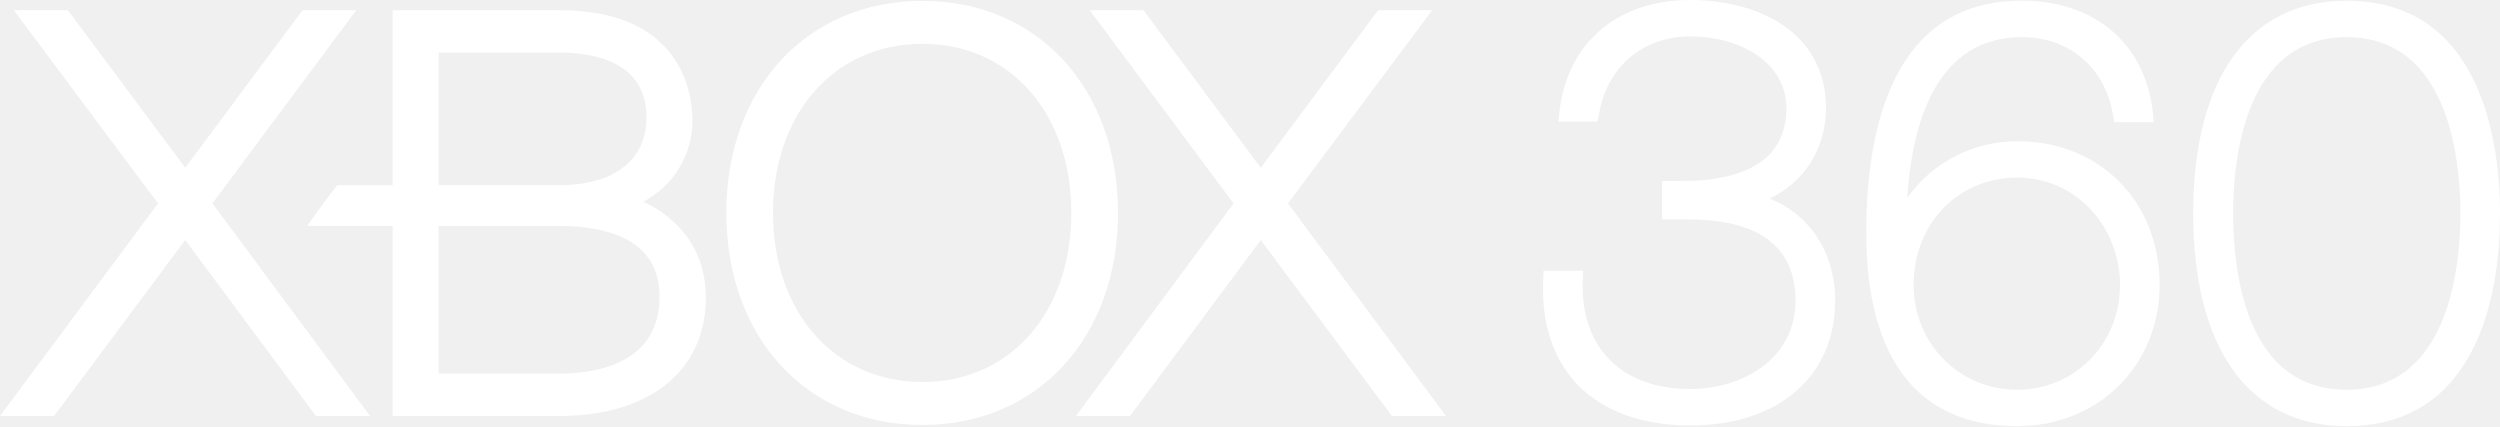
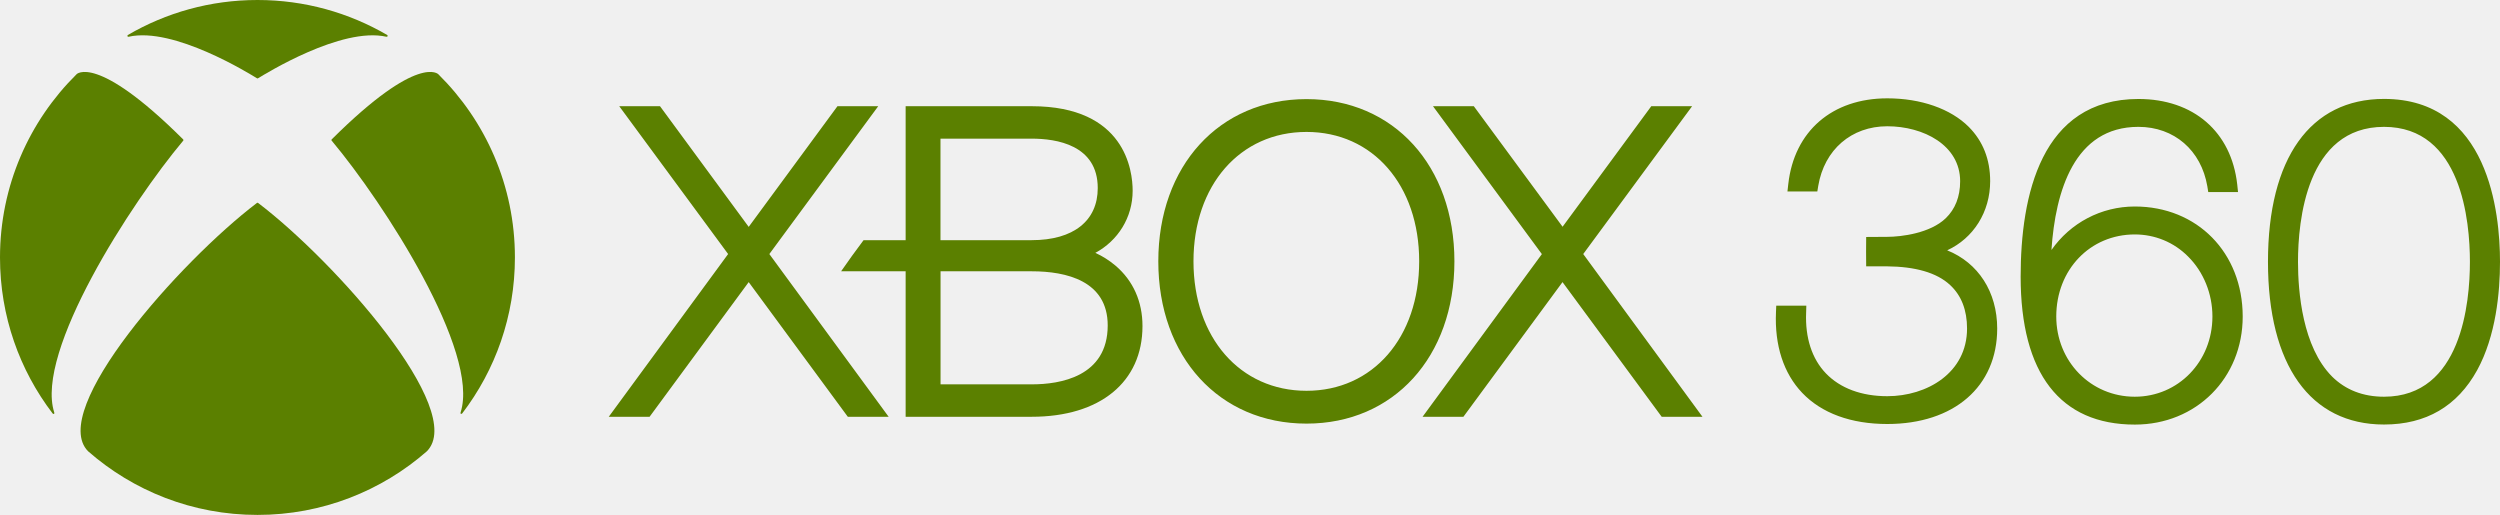
- <svg xmlns="http://www.w3.org/2000/svg" version="1.1" id="Ebene_1" viewBox="0 0 264 45">
-   <g transform="matrix(0.273268, 0, 0, 0.270137, 57.85169, 107.4878)" id="layer1-7">
-     <path d="m 695.103,-245.537 c -10.654,0 -19.67,-3.51 -26.499,-10.352 -15.162,-15.148 -17.347,-43.203 -17.347,-58.569 0,-20.748 4.235,-68.922 43.845,-68.922 39.611,0 43.98,48.174 43.98,68.922 0,20.705 -4.369,68.921 -43.979,68.921 l 0,0 z m 0,-152.076 c -37.699,-0.028 -59.281,30.309 -59.281,83.154 0,52.818 21.581,83.141 59.281,83.141 21.443,0 37.424,-9.343 47.532,-27.755 9.698,-17.565 11.746,-39.815 11.746,-55.386 0,-25.023 -5.873,-83.154 -59.278,-83.154" id="path6959" style="fill: rgb(255, 255, 255);" />
-     <path d="m 567.801,-245.537 c -22.398,0 -40.02,-18.042 -40.02,-41.031 0,-23.875 17.21,-41.905 40.02,-41.905 10.381,0 20.08,4.017 27.318,11.31 7.924,7.88 12.429,19.053 12.429,30.595 0,22.988 -17.483,41.031 -39.747,41.031 z m 0,-97.168 c -17.073,0 -32.916,8.387 -42.478,22.236 1.911,-30.144 11.61,-62.912 44.255,-62.912 18.302,0 32.233,11.924 35.239,30.377 l 0.546,2.882 h 15.162 l -0.273,-3.825 c -3.006,-26.92 -22.401,-43.693 -50.674,-43.693 -49.582,0 -60.1,49.349 -60.1,90.748 0,49.444 20.216,75.574 58.322,75.574 31.416,0 55.046,-23.753 55.046,-55.251 10e-4,-32.52 -23.082,-56.136 -55.045,-56.136" id="path6961" style="fill: rgb(255, 255, 255);" />
-     <path d="m 472.055,-320.306 c 13.385,-6.159 21.852,-19.545 21.852,-35.306 0,-11.146 -3.686,-20.462 -10.925,-27.755 -9.152,-9.234 -24.451,-14.533 -41.524,-14.533 -28.137,0 -47.532,16.732 -50.538,43.709 l -0.41,3.796 h 15.162 l 0.546,-2.855 c 3.006,-18.494 16.937,-30.432 35.239,-30.432 18.441,0 37.153,9.643 37.153,28.07 0,7.866 -2.46,14.259 -7.375,18.93 -7.787,7.581 -22.401,9.466 -29.915,9.466 -2.731,0 -6.692,0.068 -10.654,0.081 -0.137,3.852 -0.137,11.269 0,14.997 2.46,0 10.654,0.014 10.654,0.014 14.206,0.123 25.27,3.073 32.236,9.575 5.737,5.34 8.604,12.798 8.604,22.181 0,22.674 -20.487,34.543 -40.703,34.543 -13.248,0 -24.039,-4.029 -31.277,-11.582 -7.238,-7.458 -10.791,-18.235 -10.245,-31.074 l 0.137,-3.593 h -15.299 l -0.137,3.305 c -0.819,17.02 3.825,31.279 13.251,41.236 9.969,10.422 25.131,15.941 43.57,15.941 34.01,0 56.001,-19.136 56.001,-48.776 10e-4,-18.753 -9.697,-33.586 -25.403,-39.938" id="path6963" style="fill: rgb(255, 255, 255);" />
-     <path d="m 347.077,-235.28 -61.055,-83.112 55.728,-75.534 h -20.899 l -45.347,61.615 -45.347,-61.615 h -20.76 l 55.589,75.546 -60.917,83.1 h 20.896 l 50.538,-68.785 50.674,68.785 h 20.9" id="path6965" style="fill: rgb(255, 255, 255);" />
-     <path d="m -68.696,-235.28 -60.918,-83.112 55.591,-75.534 h -20.762 l -45.347,61.615 -45.347,-61.615 h -20.898 l 55.728,75.546 -61.054,83.1 h 20.898 l 50.674,-68.785 50.537,68.785 h 20.898" id="path6967" style="fill: rgb(255, 255, 255);" />
-     <path d="m 4.379,-251.848 c 0,0 -39.338,0 -46.577,0 v -57.721 c 7.239,0 46.577,0 46.577,0 17.756,0 38.791,4.848 38.791,27.604 0,26.17 -24.313,30.117 -38.791,30.117 z m -46.577,-125.51 c 7.239,0 46.577,0 46.577,0 12.566,0 33.737,3.169 33.737,25.228 0,16.69 -12.293,26.607 -33.737,26.607 0,0 -39.338,0 -46.577,0 v -51.835 z m 89.465,64.976 c -3.278,-2.855 -6.83,-5.013 -10.381,-6.625 11.473,-6.255 18.986,-18.029 18.986,-31.757 0,-10.121 -3.689,-43.162 -51.494,-43.162 h -64.333 v 68.43 c 0,0 -20.762,0 -21.444,0 -2.868,3.606 -9.152,12.32 -11.61,15.884 2.322,0 33.054,0 33.054,0 v 74.331 H 4.379 c 34.966,0 56.684,-17.742 56.684,-46.316 0,-12.483 -4.781,-23.11 -13.796,-30.785" id="path6969" style="fill: rgb(255, 255, 255);" />
-     <path d="m 144.791,-248.569 c -34.01,0 -57.778,-27.168 -57.778,-66.123 0,-38.914 23.767,-66.081 57.778,-66.081 33.873,0 57.504,27.167 57.504,66.081 0,38.955 -23.632,66.123 -57.504,66.123 z m 0,-148.99 c -44.663,0 -75.807,34.066 -75.807,82.868 0,48.83 31.143,82.909 75.807,82.909 44.39,0 75.534,-34.079 75.534,-82.909 -10e-4,-48.803 -31.144,-82.868 -75.534,-82.868" id="path6971" style="fill: rgb(255, 255, 255);" />
+ <svg xmlns="http://www.w3.org/2000/svg" version="1.1" id="Layer_1" x="0px" y="0px" viewBox="0 0 3839 790.7" style="enable-background:new 0 0 3839 790.7;" xml:space="preserve">
+   <style type="text/css">
+ 	.st0{fill:#FFFFFF;}
+ 	.st1{fill:#666666;}
+ 	.st2{fill:#5B8000;}
+ 	.st3{fill:#999999;}
+ 	.st4{clip-path:url(#SVGID_00000116936783918555293750000007469767993559255974_);}
+ 	.st5{clip-path:url(#SVGID_00000158740534648164909140000001295847137466387621_);}
+ 	.st6{clip-path:url(#SVGID_00000155842778396752356890000010572617078912532369_);}
+ 	.st7{clip-path:url(#SVGID_00000155144553101945258850000012559315686549043378_);}
+ 	.st8{fill:url(#SVGID_00000010292549517162298780000013377369793622022845_);}
+ 	.st9{fill:url(#SVGID_00000036231710623331604260000005869396906459459469_);}
+ 	.st10{fill:url(#SVGID_00000083797390130019649950000016993630063187283634_);}
+ 	.st11{fill:url(#SVGID_00000071546227830214281760000007375249739212027046_);}
+ 	.st12{opacity:0.8;fill:url(#SVGID_00000139976072570819599400000014907709301721782916_);}
+ 	.st13{opacity:0.55;fill:url(#SVGID_00000020388828007938614210000003075296111492721296_);}
+ 	.st14{fill:url(#SVGID_00000036240156864560620200000006081263453251876748_);}
+ 	.st15{fill:url(#SVGID_00000067220738065300702300000002508356615530431876_);}
+ 	.st16{clip-path:url(#SVGID_00000040539322555364225810000013668476463417864856_);}
+ 	.st17{fill:url(#SVGID_00000069400412844419943700000011381320808495491247_);}
+ 	.st18{fill:url(#SVGID_00000150820882399001585030000002818148137064195495_);}
+ 	.st19{fill:url(#SVGID_00000093896032315545902600000017490705668257020565_);}
+ 	.st20{opacity:0.8;fill:url(#SVGID_00000122701113884174718220000005988537363528600704_);}
+ 	.st21{opacity:0.55;fill:url(#SVGID_00000173142782469316259970000016849888242107634586_);}
+ 	.st22{fill:url(#SVGID_00000129187186500082503560000000922680786672071817_);}
+ 	.st23{fill:url(#SVGID_00000057119313518697747600000017593682247445280701_);}
+ 	.st24{clip-path:url(#SVGID_00000101816359812842285540000015732616889665004441_);}
+ 	.st25{fill:#BFBDBE;}
+ 	.st26{fill:url(#SVGID_00000049911932759493640890000006240449924929436088_);}
+ 	.st27{fill:url(#SVGID_00000134220466912409252970000001112239715534358671_);}
+ 	.st28{opacity:0.8;fill:url(#SVGID_00000140698251357615779220000009557682369471754654_);}
+ 	.st29{opacity:0.55;fill:url(#SVGID_00000142153463038138063270000009067320057240581771_);}
+ 	.st30{fill:url(#SVGID_00000036973502282975893160000012567794615475651214_);}
+ 	.st31{fill:url(#SVGID_00000080198947375386675350000005529994955410116778_);}
+ 	.st32{clip-path:url(#SVGID_00000090256341839794483940000004767460189889961361_);}
+ 	.st33{clip-path:url(#SVGID_00000134962319792858629060000012164386051026153399_);}
+ 	.st34{fill:url(#SVGID_00000078743987372971775520000010702288087983658643_);}
+ 	.st35{fill:url(#SVGID_00000142168026558616452050000016146205114568647313_);}
+ 	.st36{fill:url(#SVGID_00000062885077398604381360000005621743981034078885_);}
+ 	.st37{opacity:0.8;fill:url(#SVGID_00000149368303877338138860000012849009508891704977_);}
+ 	.st38{opacity:0.55;fill:url(#SVGID_00000005983553496142048750000010640488831535781803_);}
+ 	.st39{fill:url(#SVGID_00000011001271228307392950000016236184763238329529_);}
+ 	.st40{fill:url(#SVGID_00000176002769669134528240000017120841940449353365_);}
+ 	.st41{clip-path:url(#SVGID_00000007404035481829726280000012194682281490223029_);}
+ 	.st42{clip-path:url(#SVGID_00000129924204718347789120000013857945008612493959_);}
+ 	.st43{opacity:0.5;fill:url(#SVGID_00000041255728038578157030000017801029453341060490_);}
+ 	.st44{opacity:0.5;fill:url(#SVGID_00000072998297353307880780000003427654193123052707_);}
+ 	.st45{opacity:0.5;fill:url(#SVGID_00000177454978995441807530000017717080464331832200_);}
+ 	.st46{clip-path:url(#SVGID_00000068651208963413037180000008343835353743787189_);}
+ 	.st47{opacity:0.5;fill:url(#SVGID_00000118381279568474213600000001854946862919699329_);}
+ 	.st48{clip-path:url(#SVGID_00000135668409699139954380000008492640851960668316_);}
+ 	.st49{clip-path:url(#SVGID_00000016759269871158597700000006306697208360290701_);}
+ 	.st50{clip-path:url(#SVGID_00000106855417885667242520000011089618293728599175_);}
+ 	.st51{clip-path:url(#SVGID_00000085230015562224633710000015436784607507745456_);}
+ 	.st52{fill:url(#SVGID_00000178194653221854520770000010148760915726819219_);}
+ 	.st53{fill:url(#SVGID_00000013162311001772068310000004902833989218557314_);}
+ 	.st54{fill:url(#SVGID_00000032613153920580627630000011352194114006113711_);}
+ 	.st55{fill:url(#SVGID_00000047763188103070923870000009595432510233364666_);}
+ 	.st56{opacity:0.8;fill:url(#SVGID_00000148645963669847124910000017072502973787078814_);}
+ 	.st57{opacity:0.55;fill:url(#SVGID_00000101094263498537051600000014138221375547412358_);}
+ 	.st58{fill:url(#SVGID_00000095315656870443474850000012180467342437196438_);}
+ 	.st59{fill:url(#SVGID_00000159429316801266379440000002294363133212291230_);}
+ 	.st60{clip-path:url(#SVGID_00000150087786589247467770000011392681847654414739_);}
+ 	.st61{fill:url(#SVGID_00000131328426440563200240000011694553827474883222_);}
+ 	.st62{fill:url(#SVGID_00000025420536956556976500000016819937580459858321_);}
+ 	.st63{fill:url(#SVGID_00000064321203985993779410000005545467103104882331_);}
+ 	.st64{opacity:0.8;fill:url(#SVGID_00000015352158939272109590000016273119411202081967_);}
+ 	.st65{opacity:0.55;fill:url(#SVGID_00000021101158477917598240000000627391570033336255_);}
+ 	.st66{fill:url(#SVGID_00000183232461691121441580000001046752565799712649_);}
+ 	.st67{fill:url(#SVGID_00000003099203320768906680000010646111362605277357_);}
+ 	.st68{clip-path:url(#SVGID_00000076561835877998846960000011402132618634769325_);}
+ 	.st69{fill:url(#SVGID_00000150817945971739035430000007044431036206264733_);}
+ 	.st70{fill:url(#SVGID_00000007391137620575921190000010795756530481703574_);}
+ 	.st71{opacity:0.8;fill:url(#SVGID_00000099638381137515200560000013584445996416364433_);}
+ 	.st72{opacity:0.55;fill:url(#SVGID_00000120548205482017972230000002960479390994068364_);}
+ 	.st73{fill:url(#SVGID_00000169529297123501752530000001827790950952863122_);}
+ 	.st74{fill:url(#SVGID_00000042709919437991133180000015338200966945736369_);}
+ 	.st75{clip-path:url(#SVGID_00000183950060981909101950000014221256695177617067_);}
+ 	.st76{clip-path:url(#SVGID_00000057120744196707087970000012392617450399533700_);}
+ 	.st77{clip-path:url(#SVGID_00000157303899002733466640000015399597897894427063_);}
+ 	.st78{clip-path:url(#SVGID_00000036932503163203648990000016011280510529313448_);}
+ 	.st79{clip-path:url(#SVGID_00000057830163329268315310000005087222767786817411_);}
+ 	.st80{fill:url(#SVGID_00000003809162164806743160000012714894924322133889_);}
+ 	.st81{fill:url(#SVGID_00000141451055723967978550000013845159567332142769_);}
+ 	.st82{fill:url(#SVGID_00000056408563687139679960000012628171087518621090_);}
+ 	.st83{fill:url(#SVGID_00000177471385576139530050000015560517711674009503_);}
+ 	.st84{opacity:0.8;fill:url(#SVGID_00000124873107969691844060000011284801181780778936_);}
+ 	.st85{opacity:0.55;fill:url(#SVGID_00000137124147100894737580000014559738347691752893_);}
+ 	.st86{fill:url(#SVGID_00000085242973802111070200000002237040996692308669_);}
+ 	.st87{fill:url(#SVGID_00000098899964120334019590000009193444991896154799_);}
+ 	.st88{clip-path:url(#SVGID_00000057840470307519953610000000034798729358450833_);}
+ 	.st89{fill:url(#SVGID_00000158006162043622190240000007644279765534771109_);}
+ 	.st90{fill:url(#SVGID_00000134947079877877133260000009332767779322859671_);}
+ 	.st91{fill:url(#SVGID_00000031185766654008222270000004586653168630461356_);}
+ 	.st92{opacity:0.8;fill:url(#SVGID_00000022526576154737631350000007162282661988700594_);}
+ 	.st93{opacity:0.55;fill:url(#SVGID_00000127737045960989813140000014515283786322823819_);}
+ 	.st94{fill:url(#SVGID_00000152985458504375317470000005590153622121142435_);}
+ 	.st95{fill:url(#SVGID_00000116205044758928417170000011819158513091113345_);}
+ 	.st96{clip-path:url(#SVGID_00000042004448277783542100000011941666492006226069_);}
+ 	.st97{fill:url(#SVGID_00000114768226173243903660000001683156435584240785_);}
+ 	.st98{fill:url(#SVGID_00000018937000335540022780000012676131677270427318_);}
+ 	.st99{opacity:0.8;fill:url(#SVGID_00000026856270168027361250000018212645450605727405_);}
+ 	.st100{opacity:0.55;fill:url(#SVGID_00000139255709901624971830000014129664296553917858_);}
+ 	.st101{fill:url(#SVGID_00000072259448570895516300000011548842194258753718_);}
+ 	.st102{fill:url(#SVGID_00000054237210800003764220000001850947912984438968_);}
+ 	.st103{clip-path:url(#SVGID_00000061468896121099905750000005594066800896378018_);}
+ 	.st104{clip-path:url(#SVGID_00000113313807160028400700000001721218963280401584_);}
+ 	.st105{fill:url(#SVGID_00000045604004885239969240000006576240832466179738_);}
+ 	.st106{fill:url(#SVGID_00000090255215485557273480000000931400736113114545_);}
+ 	.st107{fill:url(#SVGID_00000069385385895207637440000001507111524210314402_);}
+ 	.st108{opacity:0.8;fill:url(#SVGID_00000144330620765285905890000008602834579046853767_);}
+ 	.st109{opacity:0.55;fill:url(#SVGID_00000099629018036278859340000000653572724619238793_);}
+ 	.st110{fill:url(#SVGID_00000065051784446084755450000018156599181199387782_);}
+ 	.st111{fill:url(#SVGID_00000026155897392870420500000014333312585948271496_);}
+ 	.st112{clip-path:url(#SVGID_00000034798748419867977370000009892896875291891374_);}
+ 	.st113{clip-path:url(#SVGID_00000041292312560003772870000015029777320771904685_);}
+ 	.st114{opacity:0.5;fill:url(#SVGID_00000070803276923873632020000007446841990270517171_);}
+ 	.st115{opacity:0.5;fill:url(#SVGID_00000002342026837621636880000001917485599823705472_);}
+ 	.st116{opacity:0.5;fill:url(#SVGID_00000036940386015251520400000002376730868508778649_);}
+ 	.st117{clip-path:url(#SVGID_00000051353632734183503050000013672839173013426612_);}
+ 	.st118{opacity:0.5;fill:url(#SVGID_00000002358578229125154230000014866425501304673183_);}
+ 	.st119{clip-path:url(#SVGID_00000099635098058869241590000004822549567342441105_);}
+ 	.st120{clip-path:url(#SVGID_00000093168876972140761490000005807615533367449245_);}
+ 	.st121{clip-path:url(#SVGID_00000036949996485530839640000010141628028239255976_);}
+ 	.st122{clip-path:url(#SVGID_00000126302940712844822240000017614237738718426278_);}
+ 	.st123{fill:url(#SVGID_00000057112496841886013800000004195521125999568554_);}
+ 	.st124{fill:url(#SVGID_00000090278772992734942070000006801590952641113242_);}
+ 	.st125{fill:url(#SVGID_00000031198293672836328830000012278078160203467959_);}
+ 	.st126{fill:url(#SVGID_00000072966107591756489440000018009075871020142235_);}
+ 	.st127{opacity:0.8;fill:url(#SVGID_00000162339836511765441000000002386075822253384329_);}
+ 	.st128{opacity:0.55;fill:url(#SVGID_00000131345225278491974000000011552783519622267321_);}
+ 	.st129{fill:url(#SVGID_00000036948370959557329610000013772979812736568486_);}
+ 	.st130{fill:url(#SVGID_00000168106311239672872670000010038868394726045117_);}
+ 	.st131{clip-path:url(#SVGID_00000119099659743943287100000003720650806449316013_);}
+ 	.st132{fill:url(#SVGID_00000003065727789366524270000016633110604183846278_);}
+ 	.st133{fill:url(#SVGID_00000132086332849069277650000007526530558024454814_);}
+ 	.st134{fill:url(#SVGID_00000062157000306046819180000005156995132083925906_);}
+ 	.st135{opacity:0.8;fill:url(#SVGID_00000078726135815038840990000017872928536190194617_);}
+ 	.st136{opacity:0.55;fill:url(#SVGID_00000137103402768438035350000016001364530453667482_);}
+ 	.st137{fill:url(#SVGID_00000086666314139859450690000012407640080326764474_);}
+ 	.st138{fill:url(#SVGID_00000054968171191225937160000009092525952926277011_);}
+ 	.st139{clip-path:url(#SVGID_00000023242618342471974460000015680593381603094970_);}
+ 	.st140{fill:url(#SVGID_00000119813551556052231640000007838365647365671596_);}
+ 	.st141{fill:url(#SVGID_00000029739379124246424990000008810376464220722855_);}
+ 	.st142{opacity:0.8;fill:url(#SVGID_00000033329197923852075260000000454729088034798467_);}
+ 	.st143{opacity:0.55;fill:url(#SVGID_00000140701430040543691370000017663806799717031057_);}
+ 	.st144{fill:url(#SVGID_00000114782142379666389470000014254234469512225154_);}
+ 	.st145{fill:url(#SVGID_00000112632314095804040010000010231495088979309208_);}
+ 	.st146{clip-path:url(#SVGID_00000132768246559449515460000006223082410507254686_);}
+ 	.st147{clip-path:url(#SVGID_00000124875937587758720750000012554846703926856607_);}
+ 	.st148{fill:url(#SVGID_00000040535494224943700640000003068533406835400856_);}
+ 	.st149{fill:url(#SVGID_00000032651022993604532690000005715308548821962641_);}
+ 	.st150{fill:url(#SVGID_00000179612844593605094480000015759273307897751434_);}
+ 	.st151{opacity:0.8;fill:url(#SVGID_00000140711033173050650280000000870167502999700122_);}
+ 	.st152{opacity:0.55;fill:url(#SVGID_00000092432808271449871630000011343029579094777263_);}
+ 	.st153{fill:url(#SVGID_00000035489905088623973450000007507032702061640847_);}
+ 	.st154{fill:url(#SVGID_00000165949500959830667480000008234552723145638586_);}
+ 	.st155{clip-path:url(#SVGID_00000058578898747491943980000003368276319902224545_);}
+ 	.st156{clip-path:url(#SVGID_00000182486943312598648010000009796096405179728004_);}
+ 	.st157{opacity:0.5;fill:url(#SVGID_00000013886416532261489280000011424716289084092083_);}
+ 	.st158{opacity:0.5;fill:url(#SVGID_00000049903412914695349490000010498772595391870628_);}
+ 	.st159{opacity:0.5;fill:url(#SVGID_00000111169672788498502080000011343344332890416267_);}
+ 	.st160{clip-path:url(#SVGID_00000099625272862552615820000018177511430231653308_);}
+ 	.st161{opacity:0.5;fill:url(#SVGID_00000088131768966626574290000012032157430044488606_);}
+ 	.st162{clip-path:url(#SVGID_00000153701878551876932960000007837190477616574600_);}
+ 	.st163{fill:url(#SVGID_00000105407134495153463940000006144570473574124981_);}
+ 	.st164{fill:url(#SVGID_00000040557553447062077990000003231211450321134007_);}
+ 	.st165{fill:url(#SVGID_00000094610194816125460100000000933022961513273012_);}
+ 	.st166{opacity:0.8;fill:url(#SVGID_00000117644243036362007140000009133000296335978671_);}
+ 	.st167{opacity:0.55;fill:url(#SVGID_00000118383670127868815400000016405390337328871079_);}
+ 	.st168{fill:url(#SVGID_00000154386101158569137170000016798424068277512576_);}
+ 	.st169{fill:url(#SVGID_00000134953476779167071310000000597168918971184263_);}
+ 	.st170{clip-path:url(#SVGID_00000054236012261286668700000007504942038173919421_);}
+ 	.st171{clip-path:url(#SVGID_00000068648032108102249200000012093060860740307841_);}
+ 	.st172{opacity:0.5;fill:url(#SVGID_00000046323686379240725850000008826286650127661244_);}
+ 	.st173{opacity:0.5;fill:url(#SVGID_00000001664415526818296470000011227188206175633548_);}
+ 	.st174{opacity:0.5;fill:url(#SVGID_00000079470403591049530170000003524734392490627515_);}
+ 	.st175{clip-path:url(#SVGID_00000122691219135280973290000000276769374408621478_);}
+ 	.st176{opacity:0.5;fill:url(#SVGID_00000110446410661677272880000014208869792500506002_);}
+ 	.st177{fill:#9DA0A3;}
+ 	.st178{fill:#107C10;}
+ 	.st179{opacity:0.49;}
+ 	.st180{clip-path:url(#SVGID_00000078018381154524499510000018076933478596286360_);}
+ 	.st181{clip-path:url(#SVGID_00000072995060720077869630000009679947625423038625_);}
+ 	.st182{fill:url(#SVGID_00000069358608158268653760000000135448547127824292_);}
+ 	.st183{opacity:0.15;fill:#FFFFFF;}
+ 	.st184{opacity:7.000000e-02;fill:#FFFFFF;}
+ 	.st185{clip-path:url(#SVGID_00000001645998920465145500000002501467456834720653_);}
+ 	.st186{fill:url(#SVGID_00000140705418781306602200000002212125100563969696_);}
+ 	.st187{clip-path:url(#SVGID_00000092429006134292841950000008618241210049530038_);}
+ 	.st188{fill:url(#SVGID_00000111176468199304223740000001525665852802451328_);}
+ 	.st189{opacity:7.000000e-02;fill:url(#SVGID_00000134221093714847550520000007314372534682804920_);}
+ 	.st190{clip-path:url(#SVGID_00000023246388595363816300000015412945665440000656_);}
+ 	.st191{fill:url(#SVGID_00000000926317889482298340000008873479745467291069_);}
+ 	.st192{fill:url(#SVGID_00000164515508944821701340000001262655799613418431_);}
+ 	.st193{fill:url(#SVGID_00000057837439514880674580000004920004195689788558_);}
+ 	.st194{fill:url(#SVGID_00000122722866922629867320000012970355642301654445_);}
+ 	.st195{fill:url(#SVGID_00000084511500700646425410000018320712484470881678_);}
+ 	.st196{fill:url(#SVGID_00000005973489201754534950000016361937817207380628_);}
+ 	.st197{fill:url(#SVGID_00000101814502878768468240000004556285684312153231_);}
+ 	.st198{fill:url(#SVGID_00000110450812542666857060000006600968587896651694_);}
+ 	.st199{clip-path:url(#SVGID_00000165221564088780288550000002029028468404559803_);}
+ 	.st200{clip-path:url(#SVGID_00000033359389139598409470000009738305751546482319_);}
+ 	.st201{fill:url(#SVGID_00000147178484632317302720000004138957778948186535_);}
+ 	.st202{clip-path:url(#SVGID_00000072244423338221732780000005259798814507892924_);}
+ 	.st203{fill:url(#SVGID_00000165943395460085336520000002530248066252990848_);}
+ 	.st204{clip-path:url(#SVGID_00000017491939672469041790000001915170550188903828_);}
+ 	.st205{fill:url(#SVGID_00000055697973795640559730000010158100167775643010_);}
+ 	.st206{opacity:7.000000e-02;fill:url(#SVGID_00000036971418207743053650000016940984245055143595_);}
+ 	.st207{clip-path:url(#SVGID_00000027602392829443704190000001202149199515662238_);}
+ 	.st208{fill:url(#SVGID_00000088097090739624445650000018279727374007963044_);}
+ 	.st209{fill:url(#SVGID_00000054245911430200764640000001306899183298362811_);}
+ 	.st210{fill:url(#SVGID_00000142896027599948911730000000973493469245087421_);}
+ 	.st211{fill:url(#SVGID_00000049199357648690220450000018440991971871676088_);}
+ 	.st212{fill:url(#SVGID_00000150811118801147181730000006999067454905583774_);}
+ 	.st213{fill:url(#SVGID_00000114784014309322987430000012603711664264672441_);}
+ 	.st214{fill:url(#SVGID_00000073679570883925250000000008972797959163209909_);}
+ 	.st215{fill:url(#SVGID_00000040538126994965933050000008293844121882298253_);}
+ 	.st216{clip-path:url(#SVGID_00000029026150696311030530000007292036025988488072_);}
+ 	.st217{clip-path:url(#SVGID_00000065788948063208974960000005351455060344796326_);}
+ 	.st218{fill:url(#SVGID_00000112630033393689207430000012669848990023085499_);}
+ 	.st219{clip-path:url(#SVGID_00000002345720288083070290000006183894083479604137_);}
+ 	.st220{fill:url(#SVGID_00000026158545459881301730000011764772156302000807_);}
+ 	.st221{clip-path:url(#SVGID_00000078736496415392903290000005045244596913134500_);}
+ 	.st222{fill:url(#SVGID_00000144299643156313450320000015329817907331295385_);}
+ 	.st223{opacity:7.000000e-02;fill:url(#SVGID_00000061440666512545240730000013052388745934027144_);}
+ 	.st224{clip-path:url(#SVGID_00000065071280627422512660000003446178943775899578_);}
+ 	.st225{fill:url(#SVGID_00000133520769777846871470000011229856877206757815_);}
+ 	.st226{fill:url(#SVGID_00000083067993648122447030000005700418886940234638_);}
+ 	.st227{fill:url(#SVGID_00000121969135925480210040000012818647407017853865_);}
+ 	.st228{fill:url(#SVGID_00000126296576746353094030000009705574668692100004_);}
+ 	.st229{fill:url(#SVGID_00000011020855464008935420000003804431840243144863_);}
+ 	.st230{fill:url(#SVGID_00000044150879009265572230000013043678912328990083_);}
+ 	.st231{fill:url(#SVGID_00000075843879342301602580000018385224346903061640_);}
+ 	.st232{fill:url(#SVGID_00000001622143232993498560000002565739937859088539_);}
+ 	.st233{clip-path:url(#SVGID_00000142173110663425500070000001965037227717121193_);}
+ 	.st234{clip-path:url(#SVGID_00000085243402515984210030000013133161705383385731_);}
+ 	.st235{fill:url(#SVGID_00000133499328329960032730000001216106085451752846_);}
+ 	.st236{clip-path:url(#SVGID_00000098202847618227867990000003468360645697629089_);}
+ 	.st237{fill:url(#SVGID_00000173142815913817761000000001422564006664603792_);}
+ 	.st238{clip-path:url(#SVGID_00000056389529223490138200000002984149826180120240_);}
+ 	.st239{fill:url(#SVGID_00000039112208714024311130000006147372210463657099_);}
+ 	.st240{opacity:7.000000e-02;fill:url(#SVGID_00000039111014240980551570000004270350121711701148_);}
+ 	.st241{clip-path:url(#SVGID_00000151506302821929540850000006862367099011270298_);}
+ 	.st242{fill:url(#SVGID_00000104700707698479021980000005477482173964106931_);}
+ 	.st243{fill:url(#SVGID_00000057838189485375581810000016864863682942625165_);}
+ 	.st244{fill:url(#SVGID_00000125572421142210207220000009431974986472499344_);}
+ 	.st245{fill:url(#SVGID_00000048490852953098234350000010874403515964104373_);}
+ 	.st246{fill:url(#SVGID_00000089565106104342538740000012065371743325706157_);}
+ 	.st247{fill:url(#SVGID_00000035533103090249817850000005763981352530214274_);}
+ 	.st248{fill:url(#SVGID_00000137834254369387492560000012152748826775379616_);}
+ 	.st249{fill:url(#SVGID_00000115501987777316503650000009626562220427268745_);}
+ </style>
+   <g>
+     <g>
+       <g>
+         <circle class="st1" cx="147.9" cy="111.1" r="0" />
+       </g>
+     </g>
+     <path class="st2" d="M2551.7,640l-152.3-206.8L2247.2,640h-62.7l183.2-249.8l-167.2-227.1h62.7l136.3,185.1l136.2-185.1h62.7   l-167.2,227L2614.3,640 M1364.6,640l-183.2-249.9l167.2-227h-62.6l-136.3,185.3l-136.2-185.3h-62.6l167.2,227L934.8,640h62.7   l152.2-206.8L1301.9,640H1364.6z M1754.4,500.7c0,86-65.1,139.3-170.1,139.3l-193.6,0V416.6h-99.1c7.2-10.7,26.2-36.9,34.5-47.8   h64.6V163.1h193.6c143.8,0,155,99.2,155,129.8c0,41.2-22.6,76.7-57.3,95.4c10.6,4.8,21.3,11.4,31.3,19.9   C1740.2,431.3,1754.4,463.2,1754.4,500.7 M1444.2,368.8h140c64.5,0,101.5-29.9,101.5-80c0-66.3-63.5-75.9-101.5-75.9h-140V368.8z    M1701,499.7c0-68.4-63.4-83.1-116.7-83.1h-140v173.6h140C1627.9,590.3,1701,578.4,1701,499.7 M2233.4,401.3   c0,146.8-93.4,249.2-227.1,249.2c-134,0-227.6-102.4-227.6-249.2c0-146.7,93.6-249.1,227.6-249.1   C2140.1,152.2,2233.4,254.6,2233.4,401.3 M2179.3,401.3c0-117.1-71.2-198.7-173-198.7c-102,0-173.6,81.7-173.6,198.7   c0,117,71.5,198.8,173.6,198.8C2108.1,600.1,2179.3,518.4,2179.3,401.3" />
+     <path class="st2" d="M3660.9,151.9c-113.3,0-178.2,91.1-178.2,250.1c0,158.8,65,249.9,178.2,249.9c64.5,0,112.5-28.1,143-83.4   c28.9-52.7,35.1-119.7,35.1-166.5C3839,326.8,3821.6,151.9,3660.9,151.9 M3660.9,609.2c-32.3,0-59.1-10.5-79.8-31   c-45.4-45.6-52.3-129.9-52.3-176.1c0-62.4,12.9-207.3,132.1-207.3c119.1,0,131.9,144.9,131.9,207.3   C3792.8,464.3,3780,609.2,3660.9,609.2 M3278.2,317.1c-51.7,0-98.9,25.2-128,66.8c6.1-90.5,35.2-189.1,133.5-189.1   c54.9,0,96.5,35.9,105.9,91.4l1.4,8.7h45.7l-1.2-11.6c-9-81-67.2-131.3-151.7-131.3c-149.6,0-180.9,148.4-180.9,272.8   c0,148.7,60.6,227.2,175.4,227.2c94.3,0,165.6-71.4,165.6-166C3443.8,388,3374.1,317.1,3278.2,317.1 M3278.2,609.2   c-67.6,0-120.6-54.2-120.6-123.2c0-71.9,52-126,120.6-126c30.9,0,60.1,12,81.8,33.9c23.9,23.7,37.4,57.3,37.4,92.1   C3397.4,555,3345.1,609.2,3278.2,609.2 M3066.9,504.5c0,89.1-66.3,146.6-168.8,146.6c-55.6,0-100.8-16.5-130.7-47.9   c-28.5-29.9-42.5-72.8-40.2-124l0.4-9.8h46.2l-0.3,10.7c-1.6,38.6,8.9,71,30.5,93.4c21.9,22.7,54.6,34.9,94.1,34.9   c61,0,122.5-35.8,122.5-103.9c0-28.2-8.6-50.6-25.9-66.7c-20.8-19.5-54.4-28.4-96.8-28.8h-32.2c-0.2-11.2-0.2-33.5,0-45.1   c11.7-0.1,23.9-0.2,32-0.2c22.5,0,66.4-5.7,90.1-28.5c14.6-14,22.2-33.2,22.2-56.9c0-55.4-56.4-84.4-111.9-84.4   c-55.1,0-96.6,35.9-106,91.5l-1.4,8.6h-45.9l1.3-11.5c9.1-81.1,67.4-131.5,152-131.5c51.6,0,97.3,16,125.1,43.8   c21.8,21.9,32.9,49.9,32.9,83.4c0,47.4-25.7,87.6-66,106.2C3037.7,403.5,3066.9,448.2,3066.9,504.5" />
+     <g>
+       <path class="st2" d="M118,113.7c-0.3,0.2-0.4,0.4-0.4,0.3v0C45,185.7,0,285.3,0,395.4c0,90.1,30.1,173.1,80.8,239.5    c0.5,0.6,1.4,1,2.1,0.6c0.7-0.4,0.7-1.3,0.4-2.1C53.3,540.3,201.6,311,281.2,216.2c0.3-0.3,0.5-0.7,0.5-1.1c0-0.5-0.3-1-0.7-1.3    c-134-133.3-163.9-99.3-163.5-99.8" />
+       <path class="st2" d="M672.7,113.7c0.3,0.2,0.4,0.4,0.4,0.3v0c72.6,71.7,117.6,171.2,117.6,281.3c0,90.1-30.1,173.1-80.9,239.5    c-0.5,0.6-1.4,1-2.1,0.6c-0.7-0.4-0.7-1.3-0.4-2.1C737.4,540.3,589,311,509.5,216.2c-0.3-0.3-0.6-0.7-0.6-1.1c0-0.5,0.3-1,0.7-1.3    c134-133.3,163.9-99.3,163.5-99.8" />
+       <path class="st2" d="M395.4,0C468,0,536,19.6,594.5,53.7c0.7,0.4,1,1.2,0.6,2c-0.3,0.7-1.1,0.8-1.9,0.7    c-69.1-15.5-185.9,57.2-197,63.8c-0.2,0.1-0.5,0.3-0.8,0.3c-0.3,0-0.6-0.2-0.8-0.3c-11-6.7-127.8-79.4-196.9-63.8    c-0.8,0.2-1.6,0-1.9-0.7c-0.4-0.7,0-1.6,0.6-2C254.8,19.6,322.8,0,395.4,0" />
+       <path class="st2" d="M395.4,311.3c0.4,0,1,0.4,1.3,0.6c118.2,89.9,320.7,318.1,258.9,381l0.1-0.1c0,0,0,0.1-0.1,0.1    c-69.6,60.9-160.6,97.8-260.2,97.8c-99.7,0-190.7-36.9-260.2-97.8c0,0,0,0-0.1-0.1l0.1,0.1c-61.8-62.8,140.7-291,259-381    C394.4,311.7,394.9,311.3,395.4,311.3" />
+     </g>
  </g>
</svg>
